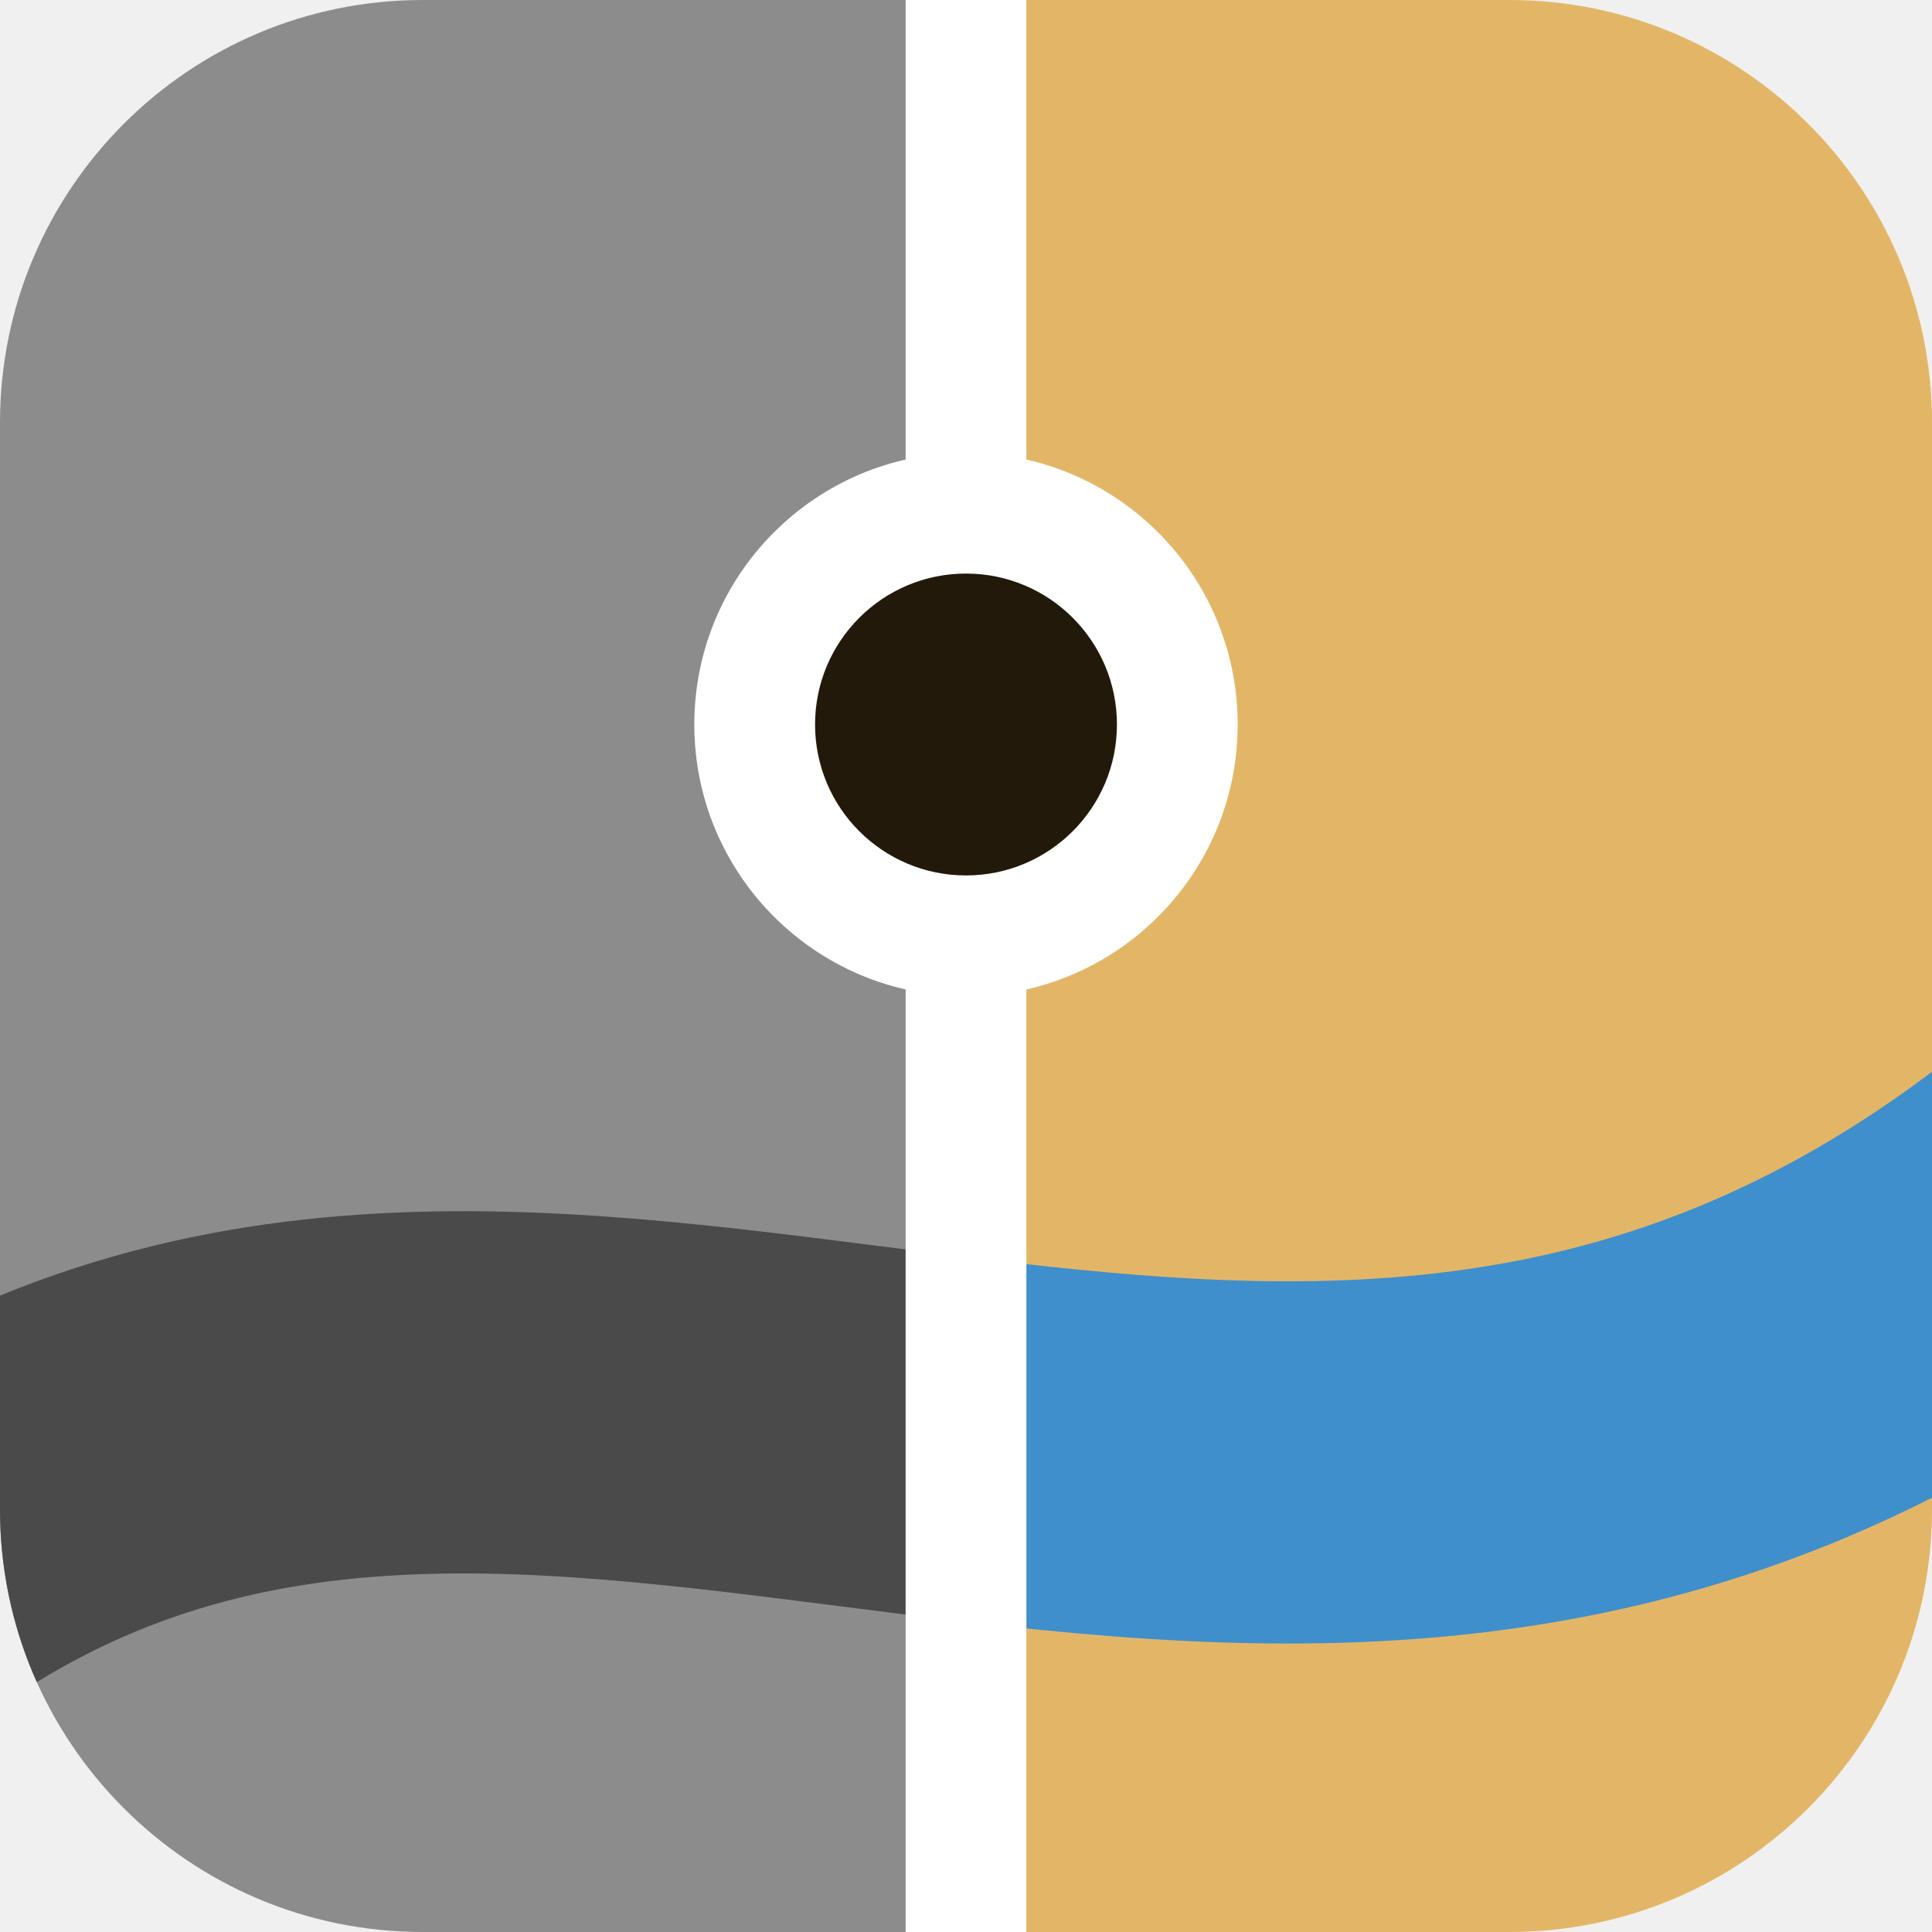
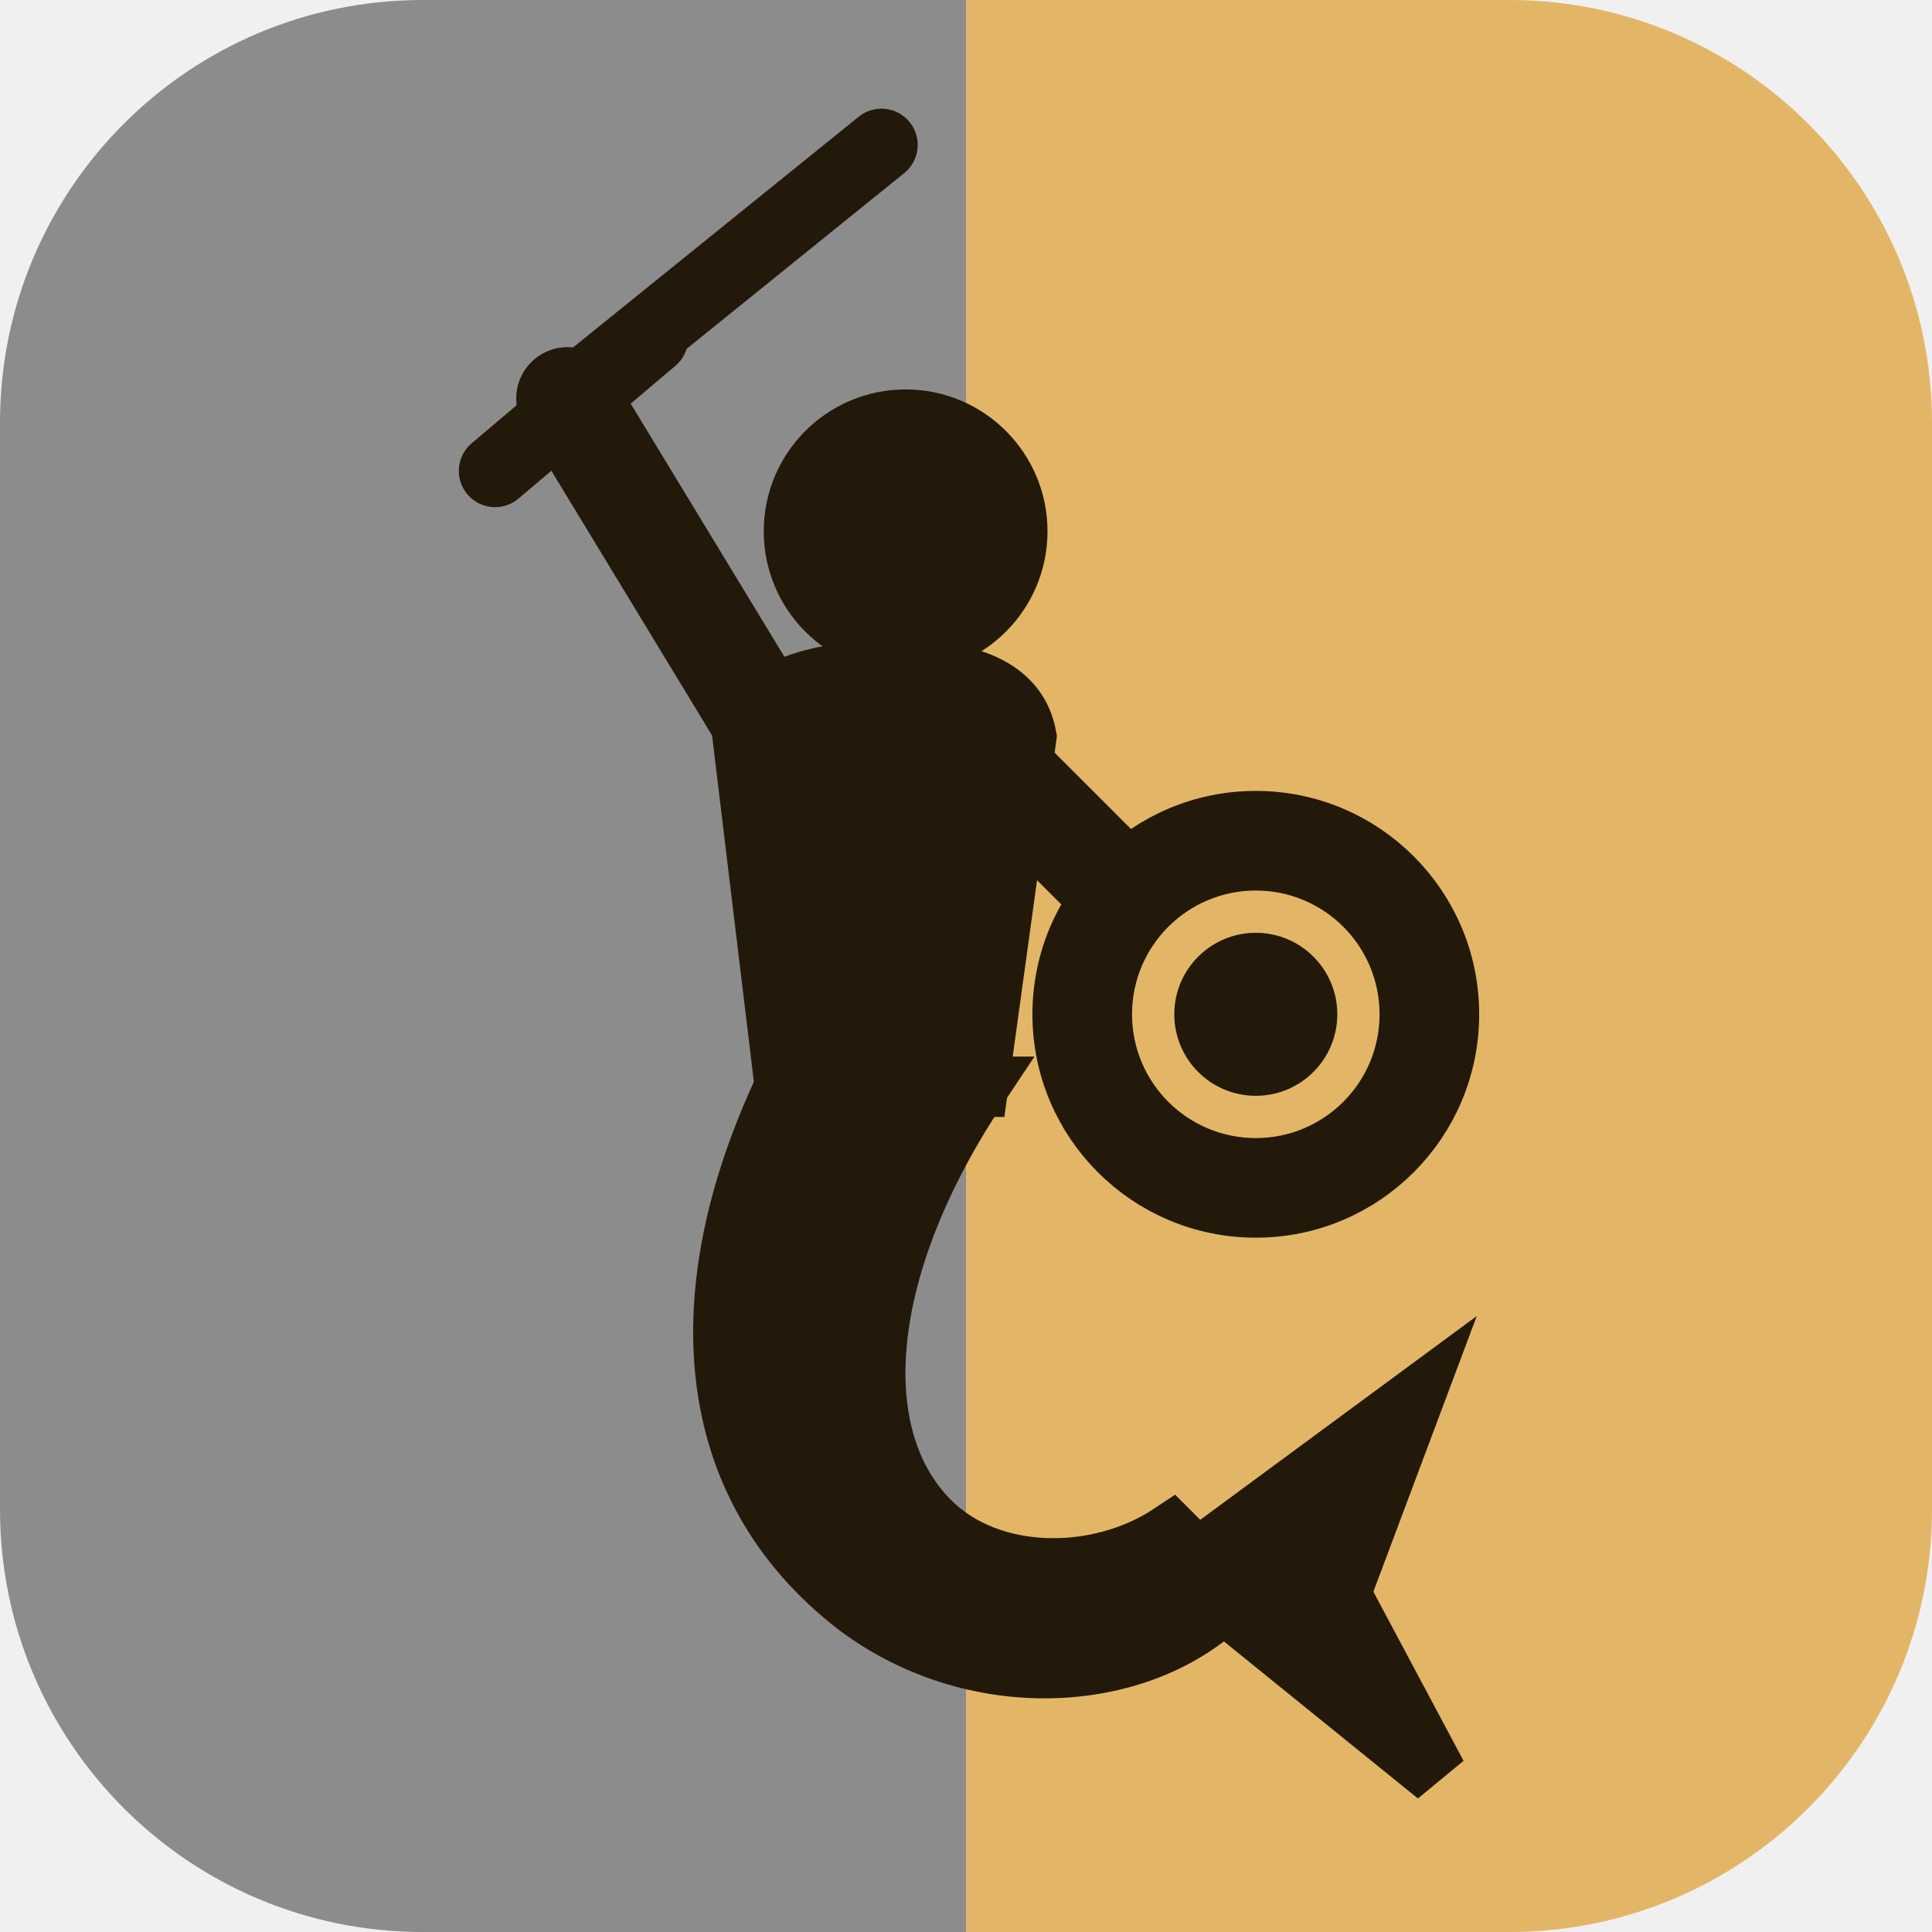
<svg xmlns="http://www.w3.org/2000/svg" viewBox="0 0 32 32">
  <defs>
    <clipPath id="tile">
      <rect width="32" height="32" rx="7" />
    </clipPath>
-     <clipPath id="old">
-       <rect width="16" height="32" />
-     </clipPath>
-     <clipPath id="new">
-       <rect x="16" width="16" height="32" />
-     </clipPath>
  </defs>
  <g clip-path="url(#tile)">
-     <g clip-path="url(#old)">
-       <rect width="32" height="32" fill="#8c8c8c" />
-       <path d="M-2 26C9 18 21 30 34 20" fill="none" stroke="#4a4a4a" stroke-width="6" />
+     <rect width="16" height="32" fill="#8c8c8c" />
+     <rect x="16" width="16" height="32" fill="#e3b667" />
+     <g transform="matrix(-1 0 0 1 32.8 1)" fill="#22190a" stroke="#22190a" stroke-linecap="round">
+       <circle cx="17.8" cy="7.8" r="1.85" />
+       <path d="M15.8 11.2Q16 10.1 17.9 10.1Q20.2 10.1 20.5 11.2L19.8 17H16.6Z" />
+       <path d="M16.6 17H19.8C21.4 20.4 21.2 23.6 18.6 25.6C16.6 27.1 13.8 26.9 12.4 25.4L13.4 24.4C14.6 25.2 16.4 25.2 17.4 24.2C18.8 22.8 18.6 20 16.6 17Z" />
+       <path d="M13.2 25L9.4 22.2L10.6 25.4L9 28.4Z" />
+       <path d="M20 11.2L23.4 5.6M16.4 11.6L13.8 14.2" fill="none" stroke-width="1.7" />
+       <path d="M23.4 5.6L18.2 1.4M22 4.6L24.6 6.8" fill="none" stroke-width="1.2" />
+       <circle cx="12" cy="15.8" r="3.2" />
+       <circle cx="12" cy="15.8" r="1.7" fill="none" stroke="#e3b667" stroke-width=".7" />
    </g>
-     <g clip-path="url(#new)">
-       <rect width="32" height="32" fill="#e3b667" />
-       <path d="M-2 26C9 18 21 30 34 20" fill="none" stroke="#3f8fcc" stroke-width="6" />
-     </g>
-     <rect x="15" width="2" height="32" fill="#fff" />
-     <circle cx="16" cy="12" r="4.5" fill="#fff" />
-     <circle cx="16" cy="12" r="2.5" fill="#22190a" />
  </g>
</svg>
